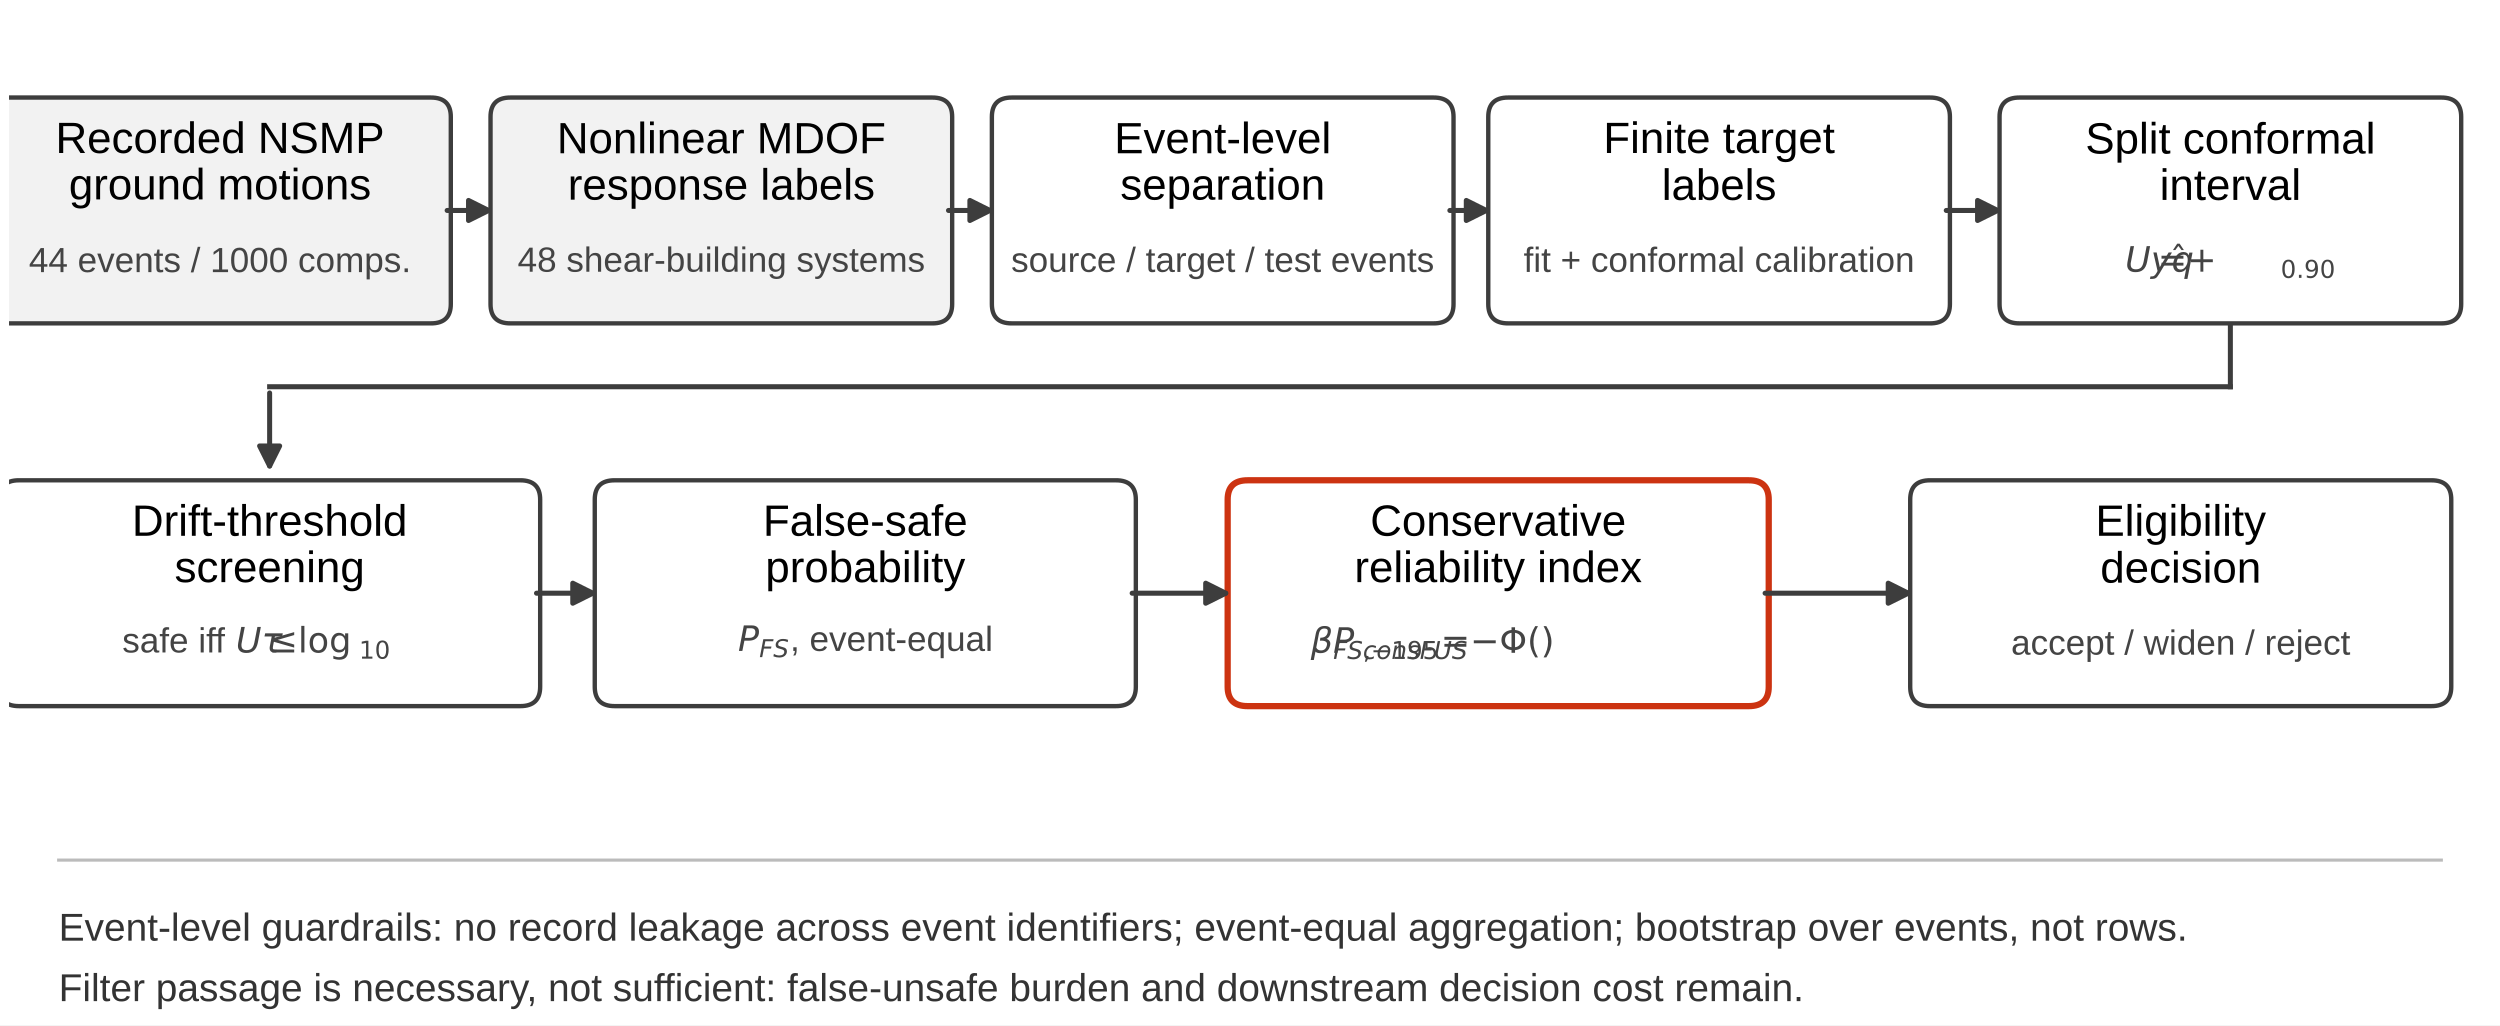
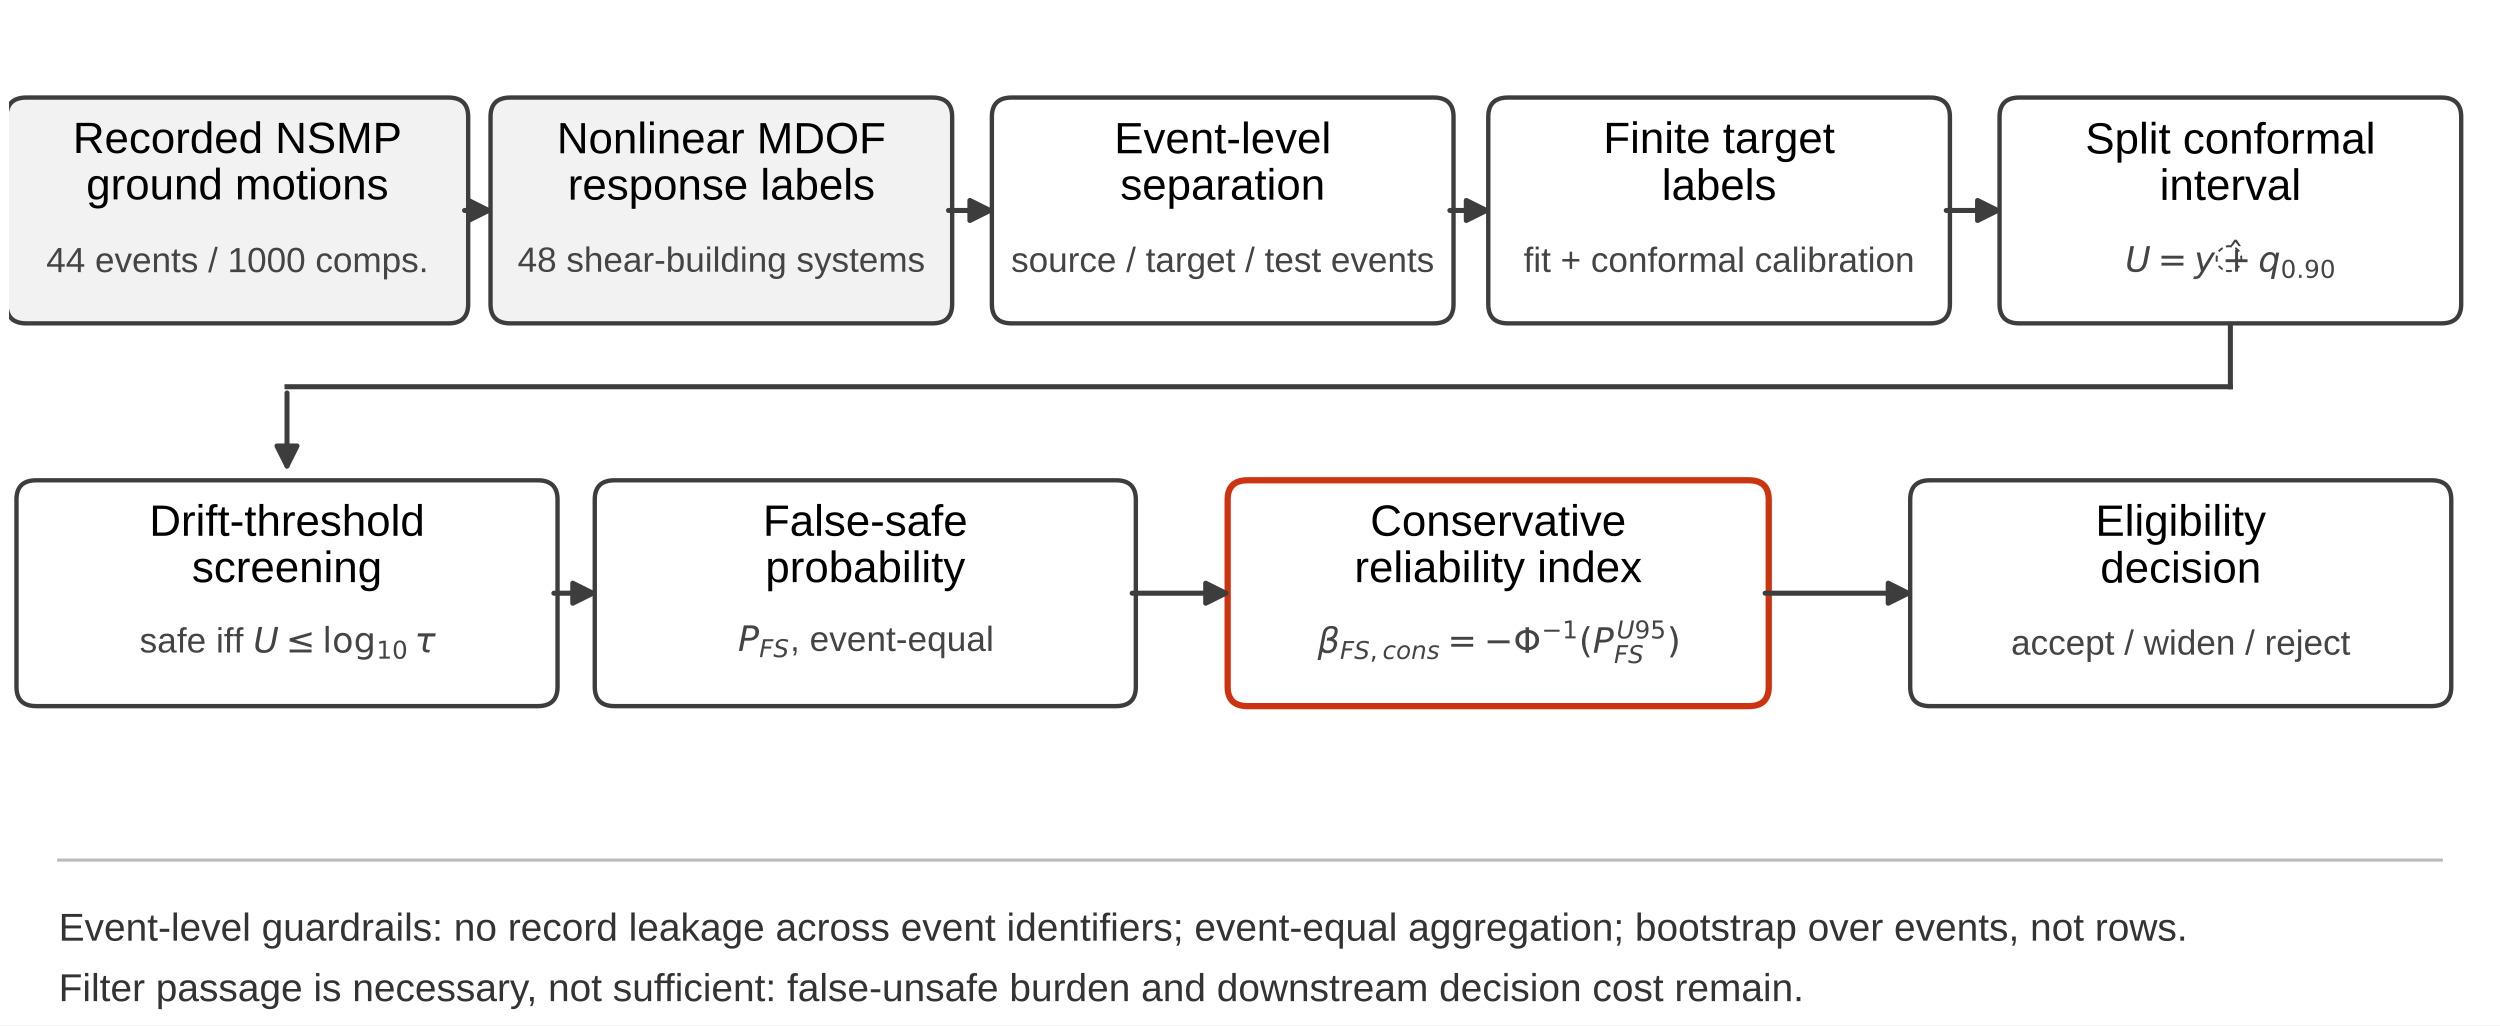
<svg xmlns="http://www.w3.org/2000/svg" width="399.06pt" height="163.656pt" viewBox="0 0 399.06 163.656" version="1.1">
  <defs>
    <style type="text/css">*{stroke-linejoin: round; stroke-linecap: butt}</style>
  </defs>
  <g id="figure_1">
    <g id="patch_1">
      <path d="M 0 163.656  L 399.06 163.656  L 399.06 0  L 0 0  z " style="fill: #ffffff" />
    </g>
    <g id="axes_1">
      <g id="patch_2">
-         <path d="M 1.44 51.618  L 68.791 51.618  Q 71.96 51.618 71.96 48.531  L 71.96 18.659  Q 71.96 15.572 68.791 15.572  L 1.44 15.572  Q -1.729 15.572 -1.729 18.659  L -1.729 48.531  Q -1.729 51.618 1.44 51.618  z " clip-path="url(#p191df664d6)" style="fill: #f2f2f2; stroke: #3d3d3d; stroke-width: 0.7; stroke-linejoin: miter" />
+         <path d="M 4.213 51.618  L 71.564 51.618  Q 74.733 51.618 74.733 48.531  L 74.733 18.659  Q 74.733 15.572 71.564 15.572  L 4.213 15.572  Q 1.044 15.572 1.044 18.659  L 1.044 48.531  Q 1.044 51.618 4.213 51.618  z " clip-path="url(#pcd72a5cdbf)" style="fill: #f2f2f2; stroke: #3d3d3d; stroke-width: 0.7; stroke-linejoin: miter" />
      </g>
      <g id="patch_3">
-         <path d="M 81.468 51.618  L 148.819 51.618  Q 151.988 51.618 151.988 48.531  L 151.988 18.659  Q 151.988 15.572 148.819 15.572  L 81.468 15.572  Q 78.299 15.572 78.299 18.659  L 78.299 48.531  Q 78.299 51.618 81.468 51.618  z " clip-path="url(#p191df664d6)" style="fill: #f2f2f2; stroke: #3d3d3d; stroke-width: 0.7; stroke-linejoin: miter" />
+         <path d="M 81.468 51.618  L 148.819 51.618  Q 151.988 51.618 151.988 48.531  L 151.988 18.659  Q 151.988 15.572 148.819 15.572  L 81.468 15.572  Q 78.299 15.572 78.299 18.659  L 78.299 48.531  Q 78.299 51.618 81.468 51.618  z " clip-path="url(#pcd72a5cdbf)" style="fill: #f2f2f2; stroke: #3d3d3d; stroke-width: 0.7; stroke-linejoin: miter" />
      </g>
      <g id="patch_4">
-         <path d="M 161.497 51.618  L 228.847 51.618  Q 232.017 51.618 232.017 48.531  L 232.017 18.659  Q 232.017 15.572 228.847 15.572  L 161.497 15.572  Q 158.327 15.572 158.327 18.659  L 158.327 48.531  Q 158.327 51.618 161.497 51.618  z " clip-path="url(#p191df664d6)" style="fill: #ffffff; stroke: #3d3d3d; stroke-width: 0.7; stroke-linejoin: miter" />
+         <path d="M 161.497 51.618  L 228.847 51.618  Q 232.017 51.618 232.017 48.531  L 232.017 18.659  Q 232.017 15.572 228.847 15.572  L 161.497 15.572  Q 158.327 15.572 158.327 18.659  L 158.327 48.531  Q 158.327 51.618 161.497 51.618  z " clip-path="url(#pcd72a5cdbf)" style="fill: #ffffff; stroke: #3d3d3d; stroke-width: 0.7; stroke-linejoin: miter" />
      </g>
      <g id="patch_5">
-         <path d="M 240.733 51.618  L 308.083 51.618  Q 311.253 51.618 311.253 48.531  L 311.253 18.659  Q 311.253 15.572 308.083 15.572  L 240.733 15.572  Q 237.563 15.572 237.563 18.659  L 237.563 48.531  Q 237.563 51.618 240.733 51.618  z " clip-path="url(#p191df664d6)" style="fill: #ffffff; stroke: #3d3d3d; stroke-width: 0.7; stroke-linejoin: miter" />
+         <path d="M 240.733 51.618  L 308.083 51.618  Q 311.253 51.618 311.253 48.531  L 311.253 18.659  Q 311.253 15.572 308.083 15.572  L 240.733 15.572  Q 237.563 15.572 237.563 18.659  L 237.563 48.531  Q 237.563 51.618 240.733 51.618  z " clip-path="url(#pcd72a5cdbf)" style="fill: #ffffff; stroke: #3d3d3d; stroke-width: 0.7; stroke-linejoin: miter" />
      </g>
      <g id="patch_6">
-         <path d="M 322.346 51.618  L 389.696 51.618  Q 392.866 51.618 392.866 48.531  L 392.866 18.659  Q 392.866 15.572 389.696 15.572  L 322.346 15.572  Q 319.176 15.572 319.176 18.659  L 319.176 48.531  Q 319.176 51.618 322.346 51.618  z " clip-path="url(#p191df664d6)" style="fill: #ffffff; stroke: #3d3d3d; stroke-width: 0.7; stroke-linejoin: miter" />
+         <path d="M 322.346 51.618  L 389.696 51.618  Q 392.866 51.618 392.866 48.531  L 392.866 18.659  Q 392.866 15.572 389.696 15.572  L 322.346 15.572  Q 319.176 15.572 319.176 18.659  L 319.176 48.531  Q 319.176 51.618 322.346 51.618  z " clip-path="url(#pcd72a5cdbf)" style="fill: #ffffff; stroke: #3d3d3d; stroke-width: 0.7; stroke-linejoin: miter" />
      </g>
      <g id="patch_7">
-         <path d="M 3.025 112.713  L 83.053 112.713  Q 86.223 112.713 86.223 109.626  L 86.223 79.754  Q 86.223 76.667 83.053 76.667  L 3.025 76.667  Q -0.145 76.667 -0.145 79.754  L -0.145 109.626  Q -0.145 112.713 3.025 112.713  z " clip-path="url(#p191df664d6)" style="fill: #ffffff; stroke: #3d3d3d; stroke-width: 0.7; stroke-linejoin: miter" />
+         <path d="M 5.798 112.713  L 85.826 112.713  Q 88.996 112.713 88.996 109.626  L 88.996 79.754  Q 88.996 76.667 85.826 76.667  L 5.798 76.667  Q 2.629 76.667 2.629 79.754  L 2.629 109.626  Q 2.629 112.713 5.798 112.713  z " clip-path="url(#pcd72a5cdbf)" style="fill: #ffffff; stroke: #3d3d3d; stroke-width: 0.7; stroke-linejoin: miter" />
      </g>
      <g id="patch_8">
-         <path d="M 98.108 112.713  L 178.136 112.713  Q 181.306 112.713 181.306 109.626  L 181.306 79.754  Q 181.306 76.667 178.136 76.667  L 98.108 76.667  Q 94.938 76.667 94.938 79.754  L 94.938 109.626  Q 94.938 112.713 98.108 112.713  z " clip-path="url(#p191df664d6)" style="fill: #ffffff; stroke: #3d3d3d; stroke-width: 0.7; stroke-linejoin: miter" />
+         <path d="M 98.108 112.713  L 178.136 112.713  Q 181.306 112.713 181.306 109.626  L 181.306 79.754  Q 181.306 76.667 178.136 76.667  L 98.108 76.667  Q 94.938 76.667 94.938 79.754  L 94.938 109.626  Q 94.938 112.713 98.108 112.713  z " clip-path="url(#pcd72a5cdbf)" style="fill: #ffffff; stroke: #3d3d3d; stroke-width: 0.7; stroke-linejoin: miter" />
      </g>
      <g id="patch_9">
-         <path d="M 199.134 112.713  L 279.162 112.713  Q 282.332 112.713 282.332 109.626  L 282.332 79.754  Q 282.332 76.667 279.162 76.667  L 199.134 76.667  Q 195.964 76.667 195.964 79.754  L 195.964 109.626  Q 195.964 112.713 199.134 112.713  z " clip-path="url(#p191df664d6)" style="fill: #ffffff; stroke: #cc3311; stroke-linejoin: miter" />
+         <path d="M 199.134 112.713  L 279.162 112.713  Q 282.332 112.713 282.332 109.626  L 282.332 79.754  Q 282.332 76.667 279.162 76.667  L 199.134 76.667  Q 195.964 76.667 195.964 79.754  L 195.964 109.626  Q 195.964 112.713 199.134 112.713  z " clip-path="url(#pcd72a5cdbf)" style="fill: #ffffff; stroke: #cc3311; stroke-linejoin: miter" />
      </g>
      <g id="patch_10">
-         <path d="M 308.083 112.713  L 388.112 112.713  Q 391.281 112.713 391.281 109.626  L 391.281 79.754  Q 391.281 76.667 388.112 76.667  L 308.083 76.667  Q 304.914 76.667 304.914 79.754  L 304.914 109.626  Q 304.914 112.713 308.083 112.713  z " clip-path="url(#p191df664d6)" style="fill: #ffffff; stroke: #3d3d3d; stroke-width: 0.7; stroke-linejoin: miter" />
+         <path d="M 308.083 112.713  L 388.112 112.713  Q 391.281 112.713 391.281 109.626  L 391.281 79.754  Q 391.281 76.667 388.112 76.667  L 308.083 76.667  Q 304.914 76.667 304.914 79.754  L 304.914 109.626  Q 304.914 112.713 308.083 112.713  z " clip-path="url(#pcd72a5cdbf)" style="fill: #ffffff; stroke: #3d3d3d; stroke-width: 0.7; stroke-linejoin: miter" />
      </g>
      <g id="line2d_1">
-         <path d="M 356.021 52.004  L 356.021 61.731  " clip-path="url(#p191df664d6)" style="fill: none; stroke: #3d3d3d; stroke-width: 0.8; stroke-linecap: square" />
+         <path d="M 356.021 52.004  L 356.021 61.731  " clip-path="url(#pcd72a5cdbf)" style="fill: none; stroke: #3d3d3d; stroke-width: 0.8; stroke-linecap: square" />
      </g>
      <g id="line2d_2">
-         <path d="M 356.021 61.731  L 43.039 61.731  " clip-path="url(#p191df664d6)" style="fill: none; stroke: #3d3d3d; stroke-width: 0.8; stroke-linecap: square" />
+         <path d="M 356.021 61.731  L 45.812 61.731  " clip-path="url(#pcd72a5cdbf)" style="fill: none; stroke: #3d3d3d; stroke-width: 0.8; stroke-linecap: square" />
      </g>
      <g id="line2d_3">
-         <path d="M 9.364 137.296  L 389.696 137.296  " clip-path="url(#p191df664d6)" style="fill: none; stroke: #bbbbbb; stroke-width: 0.5; stroke-linecap: square" />
+         <path d="M 9.364 137.296  L 389.696 137.296  " clip-path="url(#pcd72a5cdbf)" style="fill: none; stroke: #bbbbbb; stroke-width: 0.5; stroke-linecap: square" />
      </g>
      <g id="text_1">
-         <text style="font: 7px 'Arial', 'Helvetica', 'DejaVu Sans', sans-serif" transform="translate(8.856003 24.42697)">Recorded NSMP</text>
-         <text style="font: 7px 'Arial', 'Helvetica', 'DejaVu Sans', sans-serif" transform="translate(10.99155 31.83078)">ground motions</text>
+         <text style="font-size: 7px; font-family: 'Arial', 'Helvetica', 'DejaVu Sans', sans-serif" transform="translate(11.62926 24.42697)">Recorded NSMP</text>
+         <text style="font-size: 7px; font-family: 'Arial', 'Helvetica', 'DejaVu Sans', sans-serif" transform="translate(13.76481 31.83078)">ground motions</text>
      </g>
      <g id="text_2">
-         <text style="fill: #444444; font: 5.6px 'Arial', 'Helvetica', 'DejaVu Sans', sans-serif; text-anchor: middle" x="35.115" y="43.437" transform="rotate(-0 35.1153 43.43736)">44 events / 1000 comps.</text>
+         <text style="font-size: 5.6px; font-family: 'Arial', 'Helvetica', 'DejaVu Sans', sans-serif; text-anchor: middle; fill: #444444" x="37.889" y="43.437" transform="rotate(-0 37.88856 43.43736)">44 events / 1000 comps.</text>
      </g>
      <g id="text_3">
-         <text style="font: 7px 'Arial', 'Helvetica', 'DejaVu Sans', sans-serif" transform="translate(88.88819 24.46798)">Nonlinear MDOF</text>
-         <text style="font: 7px 'Arial', 'Helvetica', 'DejaVu Sans', sans-serif" transform="translate(90.62999 31.8718)">response labels</text>
+         <text style="font-size: 7px; font-family: 'Arial', 'Helvetica', 'DejaVu Sans', sans-serif" transform="translate(88.88819 24.46798)">Nonlinear MDOF</text>
+         <text style="font-size: 7px; font-family: 'Arial', 'Helvetica', 'DejaVu Sans', sans-serif" transform="translate(90.62999 31.8718)">response labels</text>
      </g>
      <g id="text_4">
-         <text style="fill: #444444; font: 5.6px 'Arial', 'Helvetica', 'DejaVu Sans', sans-serif; text-anchor: middle" x="115.144" y="43.379" transform="rotate(-0 115.1437 43.37874)">48 shear-building systems</text>
+         <text style="font-size: 5.6px; font-family: 'Arial', 'Helvetica', 'DejaVu Sans', sans-serif; text-anchor: middle; fill: #444444" x="115.144" y="43.379" transform="rotate(-0 115.1437 43.37874)">48 shear-building systems</text>
      </g>
      <g id="text_5">
-         <text style="font: 7px 'Arial', 'Helvetica', 'DejaVu Sans', sans-serif" transform="translate(177.8591 24.46798)">Event-level</text>
-         <text style="font: 7px 'Arial', 'Helvetica', 'DejaVu Sans', sans-serif" transform="translate(178.8287 31.8718)">separation</text>
+         <text style="font-size: 7px; font-family: 'Arial', 'Helvetica', 'DejaVu Sans', sans-serif" transform="translate(177.8591 24.46798)">Event-level</text>
+         <text style="font-size: 7px; font-family: 'Arial', 'Helvetica', 'DejaVu Sans', sans-serif" transform="translate(178.8287 31.8718)">separation</text>
      </g>
      <g id="text_6">
-         <text style="fill: #444444; font: 5.6px 'Arial', 'Helvetica', 'DejaVu Sans', sans-serif; text-anchor: middle" x="195.172" y="43.405" transform="rotate(-0 195.172 43.40455)">source / target / test events</text>
+         <text style="font-size: 5.6px; font-family: 'Arial', 'Helvetica', 'DejaVu Sans', sans-serif; text-anchor: middle; fill: #444444" x="195.172" y="43.405" transform="rotate(-0 195.172 43.40455)">source / target / test events</text>
      </g>
      <g id="text_7">
-         <text style="font: 7px 'Arial', 'Helvetica', 'DejaVu Sans', sans-serif" transform="translate(255.9286 24.42697)">Finite target</text>
-         <text style="font: 7px 'Arial', 'Helvetica', 'DejaVu Sans', sans-serif" transform="translate(265.2637 31.91281)">labels</text>
+         <text style="font-size: 7px; font-family: 'Arial', 'Helvetica', 'DejaVu Sans', sans-serif" transform="translate(255.9286 24.42697)">Finite target</text>
+         <text style="font-size: 7px; font-family: 'Arial', 'Helvetica', 'DejaVu Sans', sans-serif" transform="translate(265.2637 31.91281)">labels</text>
      </g>
      <g id="text_8">
-         <text style="fill: #444444; font: 5.6px 'Arial', 'Helvetica', 'DejaVu Sans', sans-serif; text-anchor: middle" x="274.408" y="43.403" transform="rotate(-0 274.408 43.40324)">fit + conformal calibration</text>
+         <text style="font-size: 5.6px; font-family: 'Arial', 'Helvetica', 'DejaVu Sans', sans-serif; text-anchor: middle; fill: #444444" x="274.408" y="43.403" transform="rotate(-0 274.408 43.40324)">fit + conformal calibration</text>
      </g>
      <g id="text_9">
-         <text style="font: 7px 'Arial', 'Helvetica', 'DejaVu Sans', sans-serif" transform="translate(332.8741 24.51064)">Split conformal</text>
-         <text style="font: 7px 'Arial', 'Helvetica', 'DejaVu Sans', sans-serif" transform="translate(344.7391 31.91445)">interval</text>
+         <text style="font-size: 7px; font-family: 'Arial', 'Helvetica', 'DejaVu Sans', sans-serif" transform="translate(332.8741 24.51064)">Split conformal</text>
+         <text style="font-size: 7px; font-family: 'Arial', 'Helvetica', 'DejaVu Sans', sans-serif" transform="translate(344.7391 31.91445)">interval</text>
      </g>
      <g id="text_10">
        <g style="fill: #444444" transform="translate(339.2211 43.94355)">
          <text>
-             <tspan style="font: oblique 5.6px 'DejaVu Sans'" x="0 11.022 21.256" y="-0.581">Uyq</tspan>
-             <tspan style="font: 5.6px 'DejaVu Sans'" x="5.213 14.135 15.447" y="-0.581 -1.203 -0.581">=̂+</tspan>
-             <tspan style="font: 3.92px 'DejaVu Sans'" x="24.826 27.332 28.583 31.088" y="0.403">0.90</tspan>
+             <tspan x="0" y="-0.581" style="font-style: oblique; font-size: 5.6px; font-family: 'DejaVu Sans'; fill: #444444">U</tspan>
+             <tspan x="11.022" y="-0.581" style="font-style: oblique; font-size: 5.6px; font-family: 'DejaVu Sans'; fill: #444444">y</tspan>
+             <tspan x="21.256" y="-0.581" style="font-style: oblique; font-size: 5.6px; font-family: 'DejaVu Sans'; fill: #444444">q</tspan>
+             <tspan x="5.213" y="-0.581" style="font-size: 5.6px; font-family: 'DejaVu Sans'; fill: #444444">=</tspan>
+             <tspan x="14.135" y="-1.203" style="font-size: 5.6px; font-family: 'DejaVu Sans'; fill: #444444">̂</tspan>
+             <tspan x="15.447" y="-0.581" style="font-size: 5.6px; font-family: 'DejaVu Sans'; fill: #444444">+</tspan>
+             <tspan x="24.826" y="0.403" style="font-size: 3.92px; font-family: 'DejaVu Sans'; fill: #444444">0</tspan>
+             <tspan x="27.332" y="0.403" style="font-size: 3.92px; font-family: 'DejaVu Sans'; fill: #444444">.</tspan>
+             <tspan x="28.583" y="0.403" style="font-size: 3.92px; font-family: 'DejaVu Sans'; fill: #444444">9</tspan>
+             <tspan x="31.088" y="0.403" style="font-size: 3.92px; font-family: 'DejaVu Sans'; fill: #444444">0</tspan>
          </text>
        </g>
      </g>
      <g id="text_11">
-         <text style="font: 7px 'Arial', 'Helvetica', 'DejaVu Sans', sans-serif" transform="translate(21.06109 85.52185)">Drift-threshold</text>
-         <text style="font: 7px 'Arial', 'Helvetica', 'DejaVu Sans', sans-serif" transform="translate(27.86421 92.92566)">screening</text>
+         <text style="font-size: 7px; font-family: 'Arial', 'Helvetica', 'DejaVu Sans', sans-serif" transform="translate(23.83435 85.52185)">Drift-threshold</text>
+         <text style="font-size: 7px; font-family: 'Arial', 'Helvetica', 'DejaVu Sans', sans-serif" transform="translate(30.63747 92.92566)">screening</text>
      </g>
      <g id="text_12">
-         <g style="fill: #444444" transform="translate(19.5189 104.5904)">
-           <text>
-             <tspan style="font: 5.6px 'Arial'" x="0 2.812 5.941 7.504 10.632 12.195 13.445 15.007 16.57" y="-0.438">safe iff </tspan>
-             <tspan style="font: oblique 5.6px 'DejaVu Sans'" x="18.133 43.875" y="-0.438">Uτ</tspan>
-             <tspan style="font: 5.6px 'DejaVu Sans'" x="23.346 29.155 30.718 34.159" y="-0.438">≤log</tspan>
-             <tspan style="font: 3.92px 'DejaVu Sans'" x="37.787 40.292" y="0.547">10</tspan>
+         <g style="fill: #444444" transform="translate(22.29216 104.5904)">
+           <text>
+             <tspan x="0" y="-0.438" style="font-size: 5.6px; font-family: 'Arial'; fill: #444444">s</tspan>
+             <tspan x="2.812" y="-0.438" style="font-size: 5.6px; font-family: 'Arial'; fill: #444444">a</tspan>
+             <tspan x="5.941" y="-0.438" style="font-size: 5.6px; font-family: 'Arial'; fill: #444444">f</tspan>
+             <tspan x="7.504" y="-0.438" style="font-size: 5.6px; font-family: 'Arial'; fill: #444444">e</tspan>
+             <tspan x="10.632" y="-0.438" style="font-size: 5.6px; font-family: 'Arial'; fill: #444444"> </tspan>
+             <tspan x="12.195" y="-0.438" style="font-size: 5.6px; font-family: 'Arial'; fill: #444444">i</tspan>
+             <tspan x="13.445" y="-0.438" style="font-size: 5.6px; font-family: 'Arial'; fill: #444444">f</tspan>
+             <tspan x="15.007" y="-0.438" style="font-size: 5.6px; font-family: 'Arial'; fill: #444444">f</tspan>
+             <tspan x="16.57" y="-0.438" style="font-size: 5.6px; font-family: 'Arial'; fill: #444444"> </tspan>
+             <tspan x="18.133" y="-0.438" style="font-style: oblique; font-size: 5.6px; font-family: 'DejaVu Sans'; fill: #444444">U</tspan>
+             <tspan x="43.875" y="-0.438" style="font-style: oblique; font-size: 5.6px; font-family: 'DejaVu Sans'; fill: #444444">τ</tspan>
+             <tspan x="23.346" y="-0.438" style="font-size: 5.6px; font-family: 'DejaVu Sans'; fill: #444444">≤</tspan>
+             <tspan x="29.155" y="-0.438" style="font-size: 5.6px; font-family: 'DejaVu Sans'; fill: #444444">l</tspan>
+             <tspan x="30.718" y="-0.438" style="font-size: 5.6px; font-family: 'DejaVu Sans'; fill: #444444">o</tspan>
+             <tspan x="34.159" y="-0.438" style="font-size: 5.6px; font-family: 'DejaVu Sans'; fill: #444444">g</tspan>
+             <tspan x="37.787" y="0.547" style="font-size: 3.92px; font-family: 'DejaVu Sans'; fill: #444444">1</tspan>
+             <tspan x="40.292" y="0.547" style="font-size: 3.92px; font-family: 'DejaVu Sans'; fill: #444444">0</tspan>
          </text>
        </g>
      </g>
      <g id="text_13">
-         <text style="font: 7px 'Arial', 'Helvetica', 'DejaVu Sans', sans-serif" transform="translate(121.7837 85.52185)">False-safe</text>
-         <text style="font: 7px 'Arial', 'Helvetica', 'DejaVu Sans', sans-serif" transform="translate(122.1698 92.92566)">probability</text>
+         <text style="font-size: 7px; font-family: 'Arial', 'Helvetica', 'DejaVu Sans', sans-serif" transform="translate(121.7837 85.52185)">False-safe</text>
+         <text style="font-size: 7px; font-family: 'Arial', 'Helvetica', 'DejaVu Sans', sans-serif" transform="translate(122.1698 92.92566)">probability</text>
      </g>
      <g id="text_14">
        <g style="fill: #444444" transform="translate(117.7941 104.5344)">
          <text>
-             <tspan style="font: oblique 5.6px 'DejaVu Sans'" x="0" y="-0.625">P</tspan>
-             <tspan style="font: oblique 3.92px 'DejaVu Sans'" x="3.392 5.657" y="0.359">FS</tspan>
-             <tspan style="font: 5.6px 'Arial'" x="8.32 9.883 11.446 14.574 17.387 20.515 23.643 25.206 27.079 30.208 33.336 36.465 39.593" y="-0.625">, event-equal</tspan>
+             <tspan x="0" y="-0.625" style="font-style: oblique; font-size: 5.6px; font-family: 'DejaVu Sans'; fill: #444444">P</tspan>
+             <tspan x="3.392" y="0.359" style="font-style: oblique; font-size: 3.92px; font-family: 'DejaVu Sans'; fill: #444444">F</tspan>
+             <tspan x="5.657" y="0.359" style="font-style: oblique; font-size: 3.92px; font-family: 'DejaVu Sans'; fill: #444444">S</tspan>
+             <tspan x="8.32" y="-0.625" style="font-size: 5.6px; font-family: 'Arial'; fill: #444444">,</tspan>
+             <tspan x="9.883" y="-0.625" style="font-size: 5.6px; font-family: 'Arial'; fill: #444444"> </tspan>
+             <tspan x="11.446" y="-0.625" style="font-size: 5.6px; font-family: 'Arial'; fill: #444444">e</tspan>
+             <tspan x="14.574" y="-0.625" style="font-size: 5.6px; font-family: 'Arial'; fill: #444444">v</tspan>
+             <tspan x="17.387" y="-0.625" style="font-size: 5.6px; font-family: 'Arial'; fill: #444444">e</tspan>
+             <tspan x="20.515" y="-0.625" style="font-size: 5.6px; font-family: 'Arial'; fill: #444444">n</tspan>
+             <tspan x="23.643" y="-0.625" style="font-size: 5.6px; font-family: 'Arial'; fill: #444444">t</tspan>
+             <tspan x="25.206" y="-0.625" style="font-size: 5.6px; font-family: 'Arial'; fill: #444444">-</tspan>
+             <tspan x="27.079" y="-0.625" style="font-size: 5.6px; font-family: 'Arial'; fill: #444444">e</tspan>
+             <tspan x="30.208" y="-0.625" style="font-size: 5.6px; font-family: 'Arial'; fill: #444444">q</tspan>
+             <tspan x="33.336" y="-0.625" style="font-size: 5.6px; font-family: 'Arial'; fill: #444444">u</tspan>
+             <tspan x="36.465" y="-0.625" style="font-size: 5.6px; font-family: 'Arial'; fill: #444444">a</tspan>
+             <tspan x="39.593" y="-0.625" style="font-size: 5.6px; font-family: 'Arial'; fill: #444444">l</tspan>
          </text>
        </g>
      </g>
      <g id="text_15">
-         <text style="font: 7px 'Arial', 'Helvetica', 'DejaVu Sans', sans-serif" transform="translate(218.7233 85.52185)">Conservative</text>
-         <text style="font: 7px 'Arial', 'Helvetica', 'DejaVu Sans', sans-serif" transform="translate(216.194 92.92566)">reliability index</text>
+         <text style="font-size: 7px; font-family: 'Arial', 'Helvetica', 'DejaVu Sans', sans-serif" transform="translate(218.7233 85.52185)">Conservative</text>
+         <text style="font-size: 7px; font-family: 'Arial', 'Helvetica', 'DejaVu Sans', sans-serif" transform="translate(216.194 92.92566)">reliability index</text>
      </g>
      <g id="text_16">
-         <g style="fill: #444444" transform="translate(209.216 104.7864)">
-           <text>
-             <tspan style="font: oblique 5.6px 'DejaVu Sans'" x="0 46.115" y="-0.586">βP</tspan>
-             <tspan style="font: oblique 3.92px 'DejaVu Sans'" x="3.59 5.855 10.373 12.538 14.947 17.442 49.507 49.928 51.772" y="0.398 0.398 0.398 0.398 0.398 0.398 1.055 -2.883 1.055">FSconsFUS</tspan>
-             <tspan style="font: 3.92px 'DejaVu Sans'" x="8.354 37.952 41.252 52.81 55.316" y="0.398 -2.883 -2.883 -2.883 -2.883">,−195</tspan>
-             <tspan style="font: 5.6px 'DejaVu Sans'" x="20.754 27.658 33.467 43.921 57.985" y="-0.586">=−Φ()</tspan>
+         <g style="fill: #444444" transform="translate(210.308 104.7864)">
+           <text>
+             <tspan x="0" y="-0.586" style="font-style: oblique; font-size: 5.6px; font-family: 'DejaVu Sans'; fill: #444444">β</tspan>
+             <tspan x="43.924" y="-0.586" style="font-style: oblique; font-size: 5.6px; font-family: 'DejaVu Sans'; fill: #444444">P</tspan>
+             <tspan x="3.59" y="0.398" style="font-style: oblique; font-size: 3.92px; font-family: 'DejaVu Sans'; fill: #444444">F</tspan>
+             <tspan x="5.855" y="0.398" style="font-style: oblique; font-size: 3.92px; font-family: 'DejaVu Sans'; fill: #444444">S</tspan>
+             <tspan x="10.373" y="0.398" style="font-style: oblique; font-size: 3.92px; font-family: 'DejaVu Sans'; fill: #444444">c</tspan>
+             <tspan x="12.538" y="0.398" style="font-style: oblique; font-size: 3.92px; font-family: 'DejaVu Sans'; fill: #444444">o</tspan>
+             <tspan x="14.947" y="0.398" style="font-style: oblique; font-size: 3.92px; font-family: 'DejaVu Sans'; fill: #444444">n</tspan>
+             <tspan x="17.442" y="0.398" style="font-style: oblique; font-size: 3.92px; font-family: 'DejaVu Sans'; fill: #444444">s</tspan>
+             <tspan x="47.316" y="1.055" style="font-style: oblique; font-size: 3.92px; font-family: 'DejaVu Sans'; fill: #444444">F</tspan>
+             <tspan x="47.737" y="-2.883" style="font-style: oblique; font-size: 3.92px; font-family: 'DejaVu Sans'; fill: #444444">U</tspan>
+             <tspan x="49.58" y="1.055" style="font-style: oblique; font-size: 3.92px; font-family: 'DejaVu Sans'; fill: #444444">S</tspan>
+             <tspan x="8.354" y="0.398" style="font-size: 3.92px; font-family: 'DejaVu Sans'; fill: #444444">,</tspan>
+             <tspan x="35.761" y="-2.883" style="font-size: 3.92px; font-family: 'DejaVu Sans'; fill: #444444">−</tspan>
+             <tspan x="39.06" y="-2.883" style="font-size: 3.92px; font-family: 'DejaVu Sans'; fill: #444444">1</tspan>
+             <tspan x="50.619" y="-2.883" style="font-size: 3.92px; font-family: 'DejaVu Sans'; fill: #444444">9</tspan>
+             <tspan x="53.124" y="-2.883" style="font-size: 3.92px; font-family: 'DejaVu Sans'; fill: #444444">5</tspan>
+             <tspan x="20.754" y="-0.586" style="font-size: 5.6px; font-family: 'DejaVu Sans'; fill: #444444">=</tspan>
+             <tspan x="26.563" y="-0.586" style="font-size: 5.6px; font-family: 'DejaVu Sans'; fill: #444444">−</tspan>
+             <tspan x="31.276" y="-0.586" style="font-size: 5.6px; font-family: 'DejaVu Sans'; fill: #444444">Φ</tspan>
+             <tspan x="41.729" y="-0.586" style="font-size: 5.6px; font-family: 'DejaVu Sans'; fill: #444444">(</tspan>
+             <tspan x="55.793" y="-0.586" style="font-size: 5.6px; font-family: 'DejaVu Sans'; fill: #444444">)</tspan>
          </text>
        </g>
      </g>
      <g id="text_17">
-         <text style="font: 7px 'Arial', 'Helvetica', 'DejaVu Sans', sans-serif" transform="translate(334.482 85.52185)">Eligibility</text>
-         <text style="font: 7px 'Arial', 'Helvetica', 'DejaVu Sans', sans-serif" transform="translate(335.2569 93.00769)">decision</text>
+         <text style="font-size: 7px; font-family: 'Arial', 'Helvetica', 'DejaVu Sans', sans-serif" transform="translate(334.482 85.52185)">Eligibility</text>
+         <text style="font-size: 7px; font-family: 'Arial', 'Helvetica', 'DejaVu Sans', sans-serif" transform="translate(335.2569 93.00769)">decision</text>
      </g>
      <g id="text_18">
-         <text style="fill: #444444; font: 5.6px 'Arial', 'Helvetica', 'DejaVu Sans', sans-serif; text-anchor: middle" x="348.098" y="104.499" transform="rotate(-0 348.0975 104.4994)">accept / widen / reject</text>
+         <text style="font-size: 5.6px; font-family: 'Arial', 'Helvetica', 'DejaVu Sans', sans-serif; text-anchor: middle; fill: #444444" x="348.098" y="104.499" transform="rotate(-0 348.0975 104.4994)">accept / widen / reject</text>
      </g>
      <g id="patch_11">
-         <path d="M 71.374 33.595  Q 75.128 33.595 77.988 33.595  " style="fill: none; stroke: #3d3d3d; stroke-width: 0.8; stroke-linecap: round" />
-         <path d="M 74.788 31.995  L 77.988 33.595  L 74.788 35.195  z " style="fill: #3d3d3d; stroke: #3d3d3d; stroke-width: 0.8; stroke-linecap: round" />
+         <path d="M 74.152 33.595  Q 76.518 33.595 77.99 33.595  " style="fill: none; stroke: #3d3d3d; stroke-width: 0.8; stroke-linecap: round" />
+         <path d="M 74.79 31.995  L 77.99 33.595  L 74.79 35.195  z " style="fill: #3d3d3d; stroke: #3d3d3d; stroke-width: 0.8; stroke-linecap: round" />
      </g>
      <g id="patch_12">
        <path d="M 151.402 33.595  Q 155.156 33.595 158.016 33.595  " style="fill: none; stroke: #3d3d3d; stroke-width: 0.8; stroke-linecap: round" />
        <path d="M 154.816 31.995  L 158.016 33.595  L 154.816 35.195  z " style="fill: #3d3d3d; stroke: #3d3d3d; stroke-width: 0.8; stroke-linecap: round" />
      </g>
      <g id="patch_13">
        <path d="M 231.432 33.595  Q 234.791 33.595 237.255 33.595  " style="fill: none; stroke: #3d3d3d; stroke-width: 0.8; stroke-linecap: round" />
        <path d="M 234.055 31.995  L 237.255 33.595  L 234.055 35.195  z " style="fill: #3d3d3d; stroke: #3d3d3d; stroke-width: 0.8; stroke-linecap: round" />
      </g>
      <g id="patch_14">
        <path d="M 310.667 33.595  Q 315.214 33.595 318.866 33.595  " style="fill: none; stroke: #3d3d3d; stroke-width: 0.8; stroke-linecap: round" />
        <path d="M 315.666 31.995  L 318.866 33.595  L 315.666 35.195  z " style="fill: #3d3d3d; stroke: #3d3d3d; stroke-width: 0.8; stroke-linecap: round" />
      </g>
      <g id="patch_15">
-         <path d="M 85.639 94.69  Q 90.58 94.69 94.627 94.69  " style="fill: none; stroke: #3d3d3d; stroke-width: 0.8; stroke-linecap: round" />
+         <path d="M 88.412 94.69  Q 91.967 94.69 94.627 94.69  " style="fill: none; stroke: #3d3d3d; stroke-width: 0.8; stroke-linecap: round" />
        <path d="M 91.427 93.09  L 94.627 94.69  L 91.427 96.29  z " style="fill: #3d3d3d; stroke: #3d3d3d; stroke-width: 0.8; stroke-linecap: round" />
      </g>
      <g id="patch_16">
        <path d="M 180.718 94.69  Q 188.634 94.69 195.656 94.69  " style="fill: none; stroke: #3d3d3d; stroke-width: 0.8; stroke-linecap: round" />
        <path d="M 192.456 93.09  L 195.656 94.69  L 192.456 96.29  z " style="fill: #3d3d3d; stroke: #3d3d3d; stroke-width: 0.8; stroke-linecap: round" />
      </g>
      <g id="patch_17">
        <path d="M 281.75 94.69  Q 293.624 94.69 304.604 94.69  " style="fill: none; stroke: #3d3d3d; stroke-width: 0.8; stroke-linecap: round" />
        <path d="M 301.404 93.09  L 304.604 94.69  L 301.404 96.29  z " style="fill: #3d3d3d; stroke: #3d3d3d; stroke-width: 0.8; stroke-linecap: round" />
      </g>
      <g id="patch_18">
-         <path d="M 43.039 62.729  Q 43.039 69.004 43.039 74.384  " style="fill: none; stroke: #3d3d3d; stroke-width: 0.8; stroke-linecap: round" />
-         <path d="M 44.639 71.184  L 43.039 74.384  L 41.439 71.184  z " style="fill: #3d3d3d; stroke: #3d3d3d; stroke-width: 0.8; stroke-linecap: round" />
+         <path d="M 45.812 62.729  Q 45.812 69.004 45.812 74.384  " style="fill: none; stroke: #3d3d3d; stroke-width: 0.8; stroke-linecap: round" />
+         <path d="M 47.412 71.184  L 45.812 74.384  L 44.212 71.184  z " style="fill: #3d3d3d; stroke: #3d3d3d; stroke-width: 0.8; stroke-linecap: round" />
      </g>
      <g id="text_19">
-         <text style="fill: #333333; font: 6.2px 'Arial', 'Helvetica', 'DejaVu Sans', sans-serif; text-anchor: start" x="9.364" y="150.154" transform="rotate(-0 9.3636 150.1543)">Event-level guardrails: no record leakage across event identifiers; event-equal aggregation; bootstrap over events, not rows.</text>
+         <text style="font-size: 6.2px; font-family: 'Arial', 'Helvetica', 'DejaVu Sans', sans-serif; text-anchor: start; fill: #333333" x="9.364" y="150.154" transform="rotate(-0 9.3636 150.1543)">Event-level guardrails: no record leakage across event identifiers; event-equal aggregation; bootstrap over events, not rows.</text>
      </g>
      <g id="text_20">
-         <text style="fill: #333333; font: 6.2px 'Arial', 'Helvetica', 'DejaVu Sans', sans-serif; text-anchor: start" x="9.364" y="159.801" transform="rotate(-0 9.3636 159.8008)">Filter passage is necessary, not sufficient: false-unsafe burden and downstream decision cost remain.</text>
+         <text style="font-size: 6.2px; font-family: 'Arial', 'Helvetica', 'DejaVu Sans', sans-serif; text-anchor: start; fill: #333333" x="9.364" y="159.801" transform="rotate(-0 9.3636 159.8008)">Filter passage is necessary, not sufficient: false-unsafe burden and downstream decision cost remain.</text>
      </g>
    </g>
  </g>
  <defs>
-     <clipPath id="p191df664d6">
+     <clipPath id="pcd72a5cdbf">
      <rect x="1.44" y="1.44" width="396.18" height="160.776" />
    </clipPath>
  </defs>
</svg>
